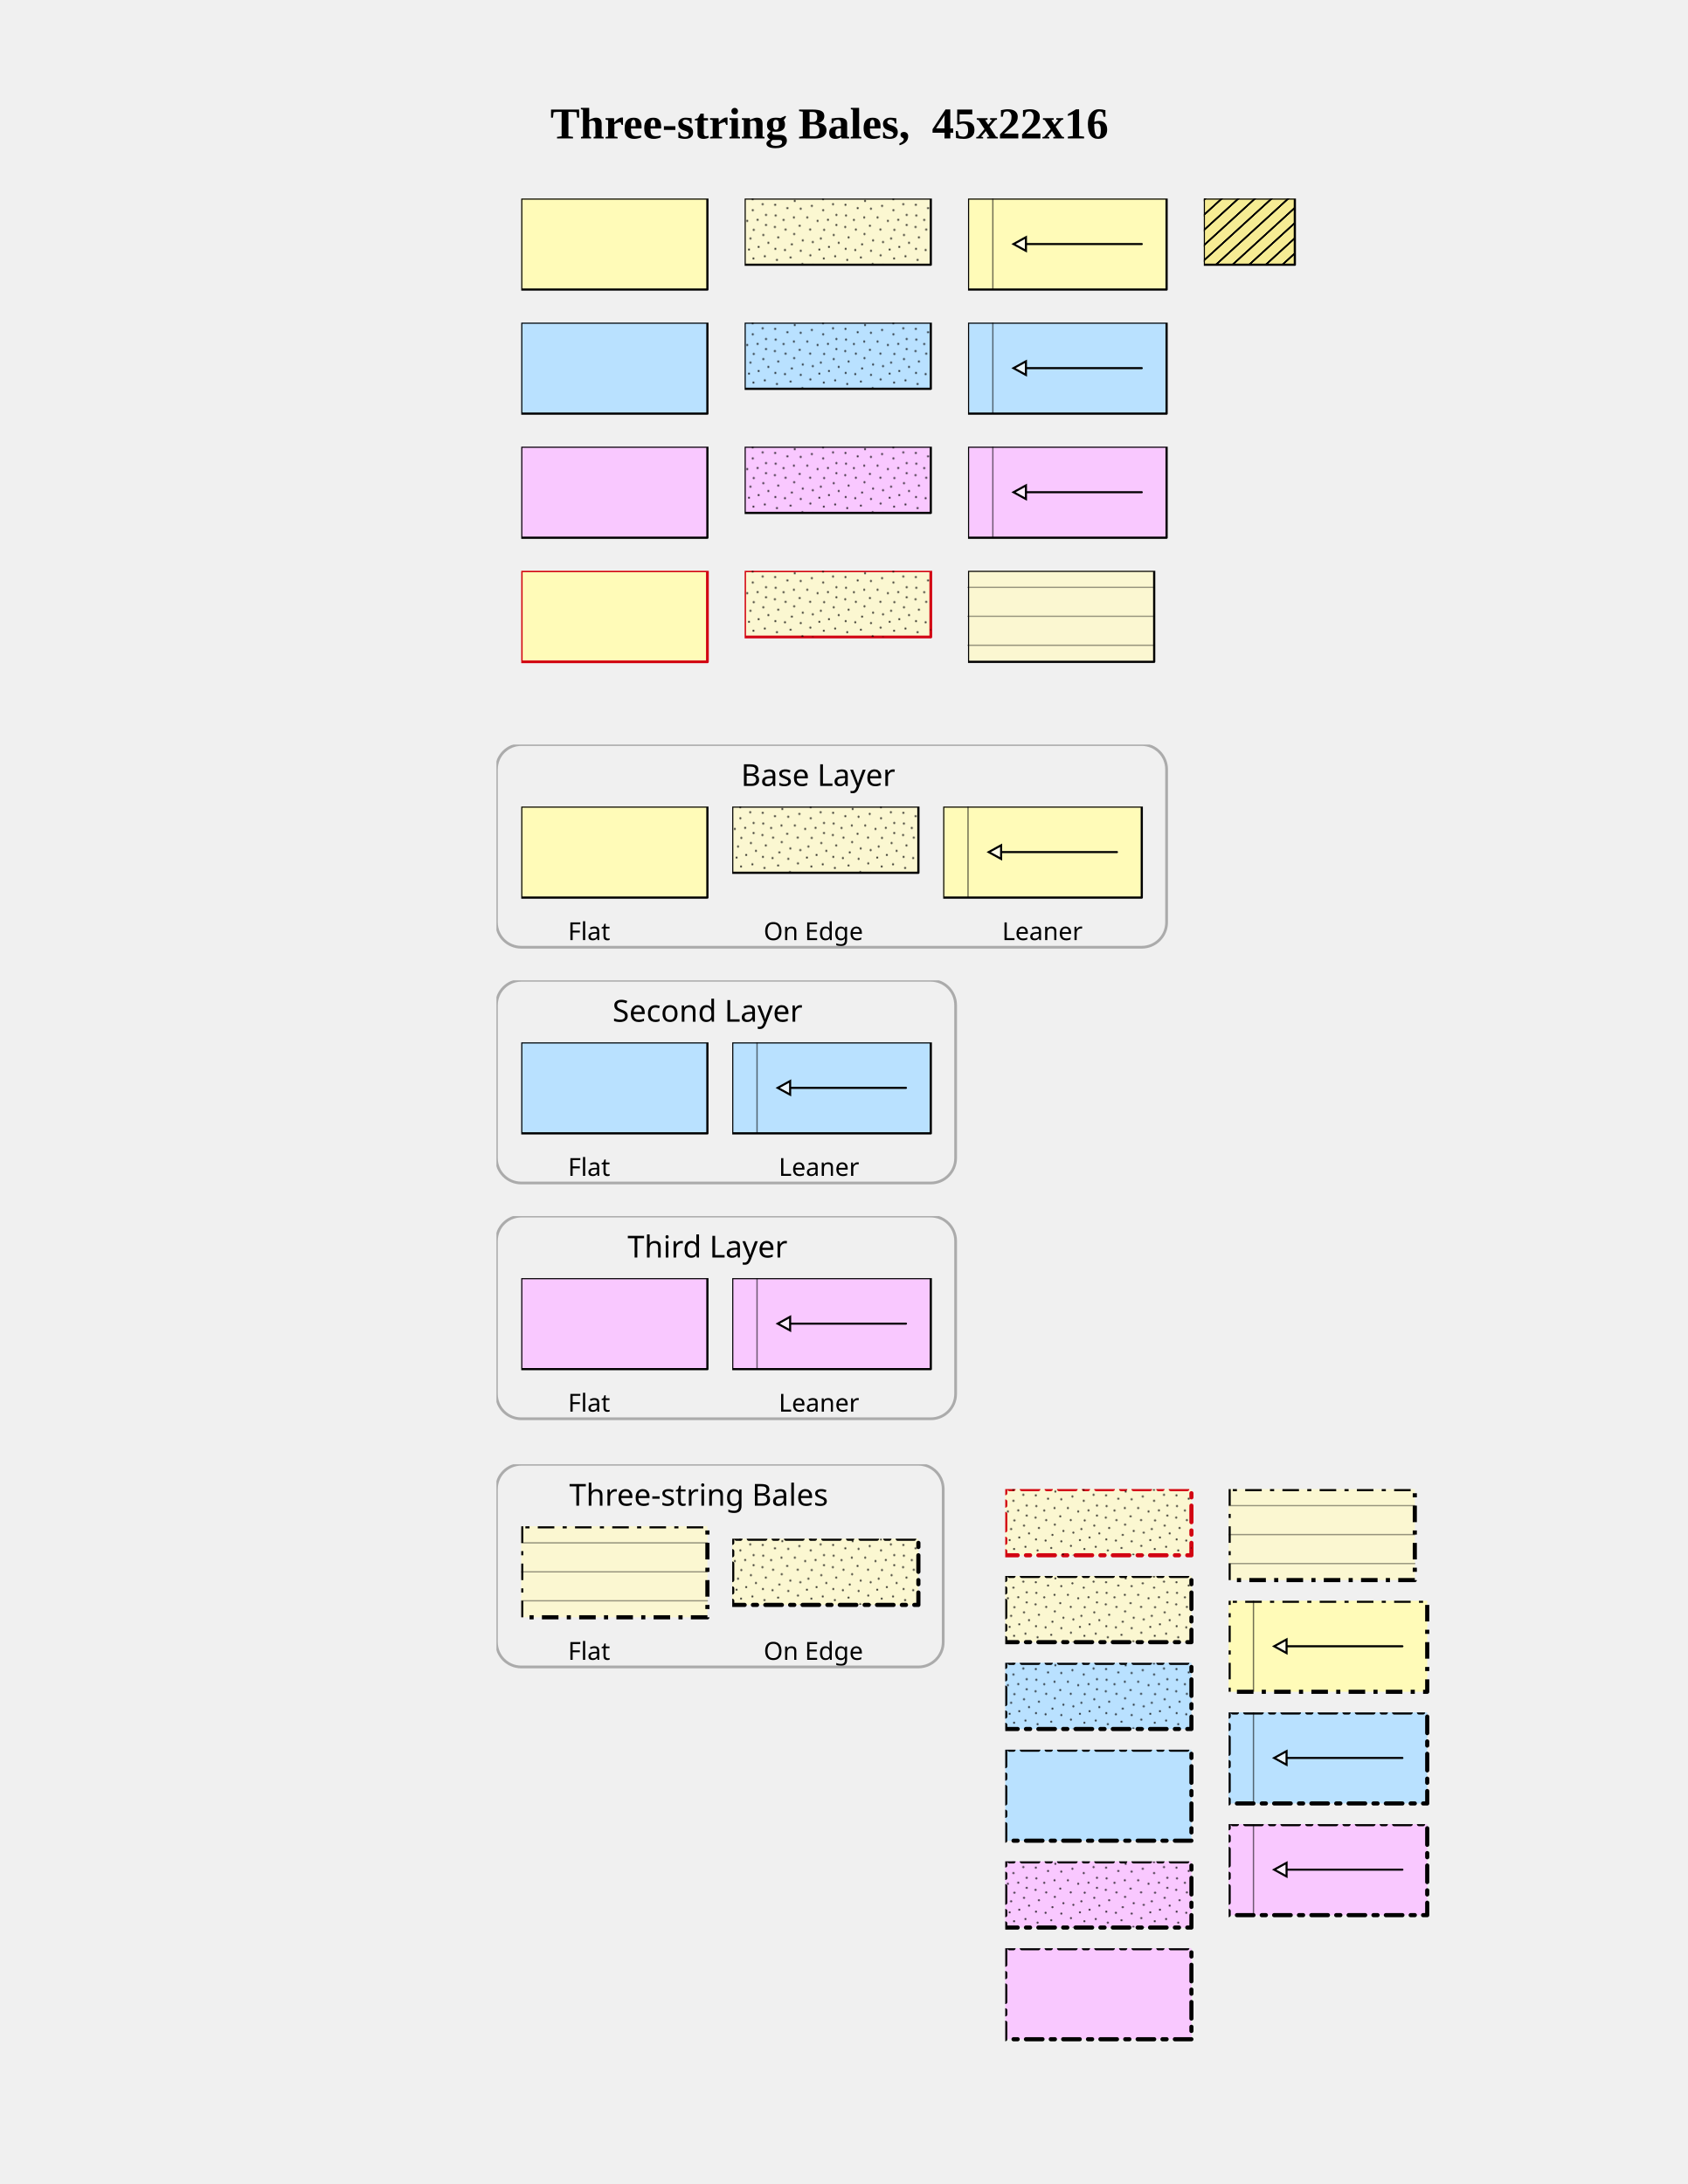
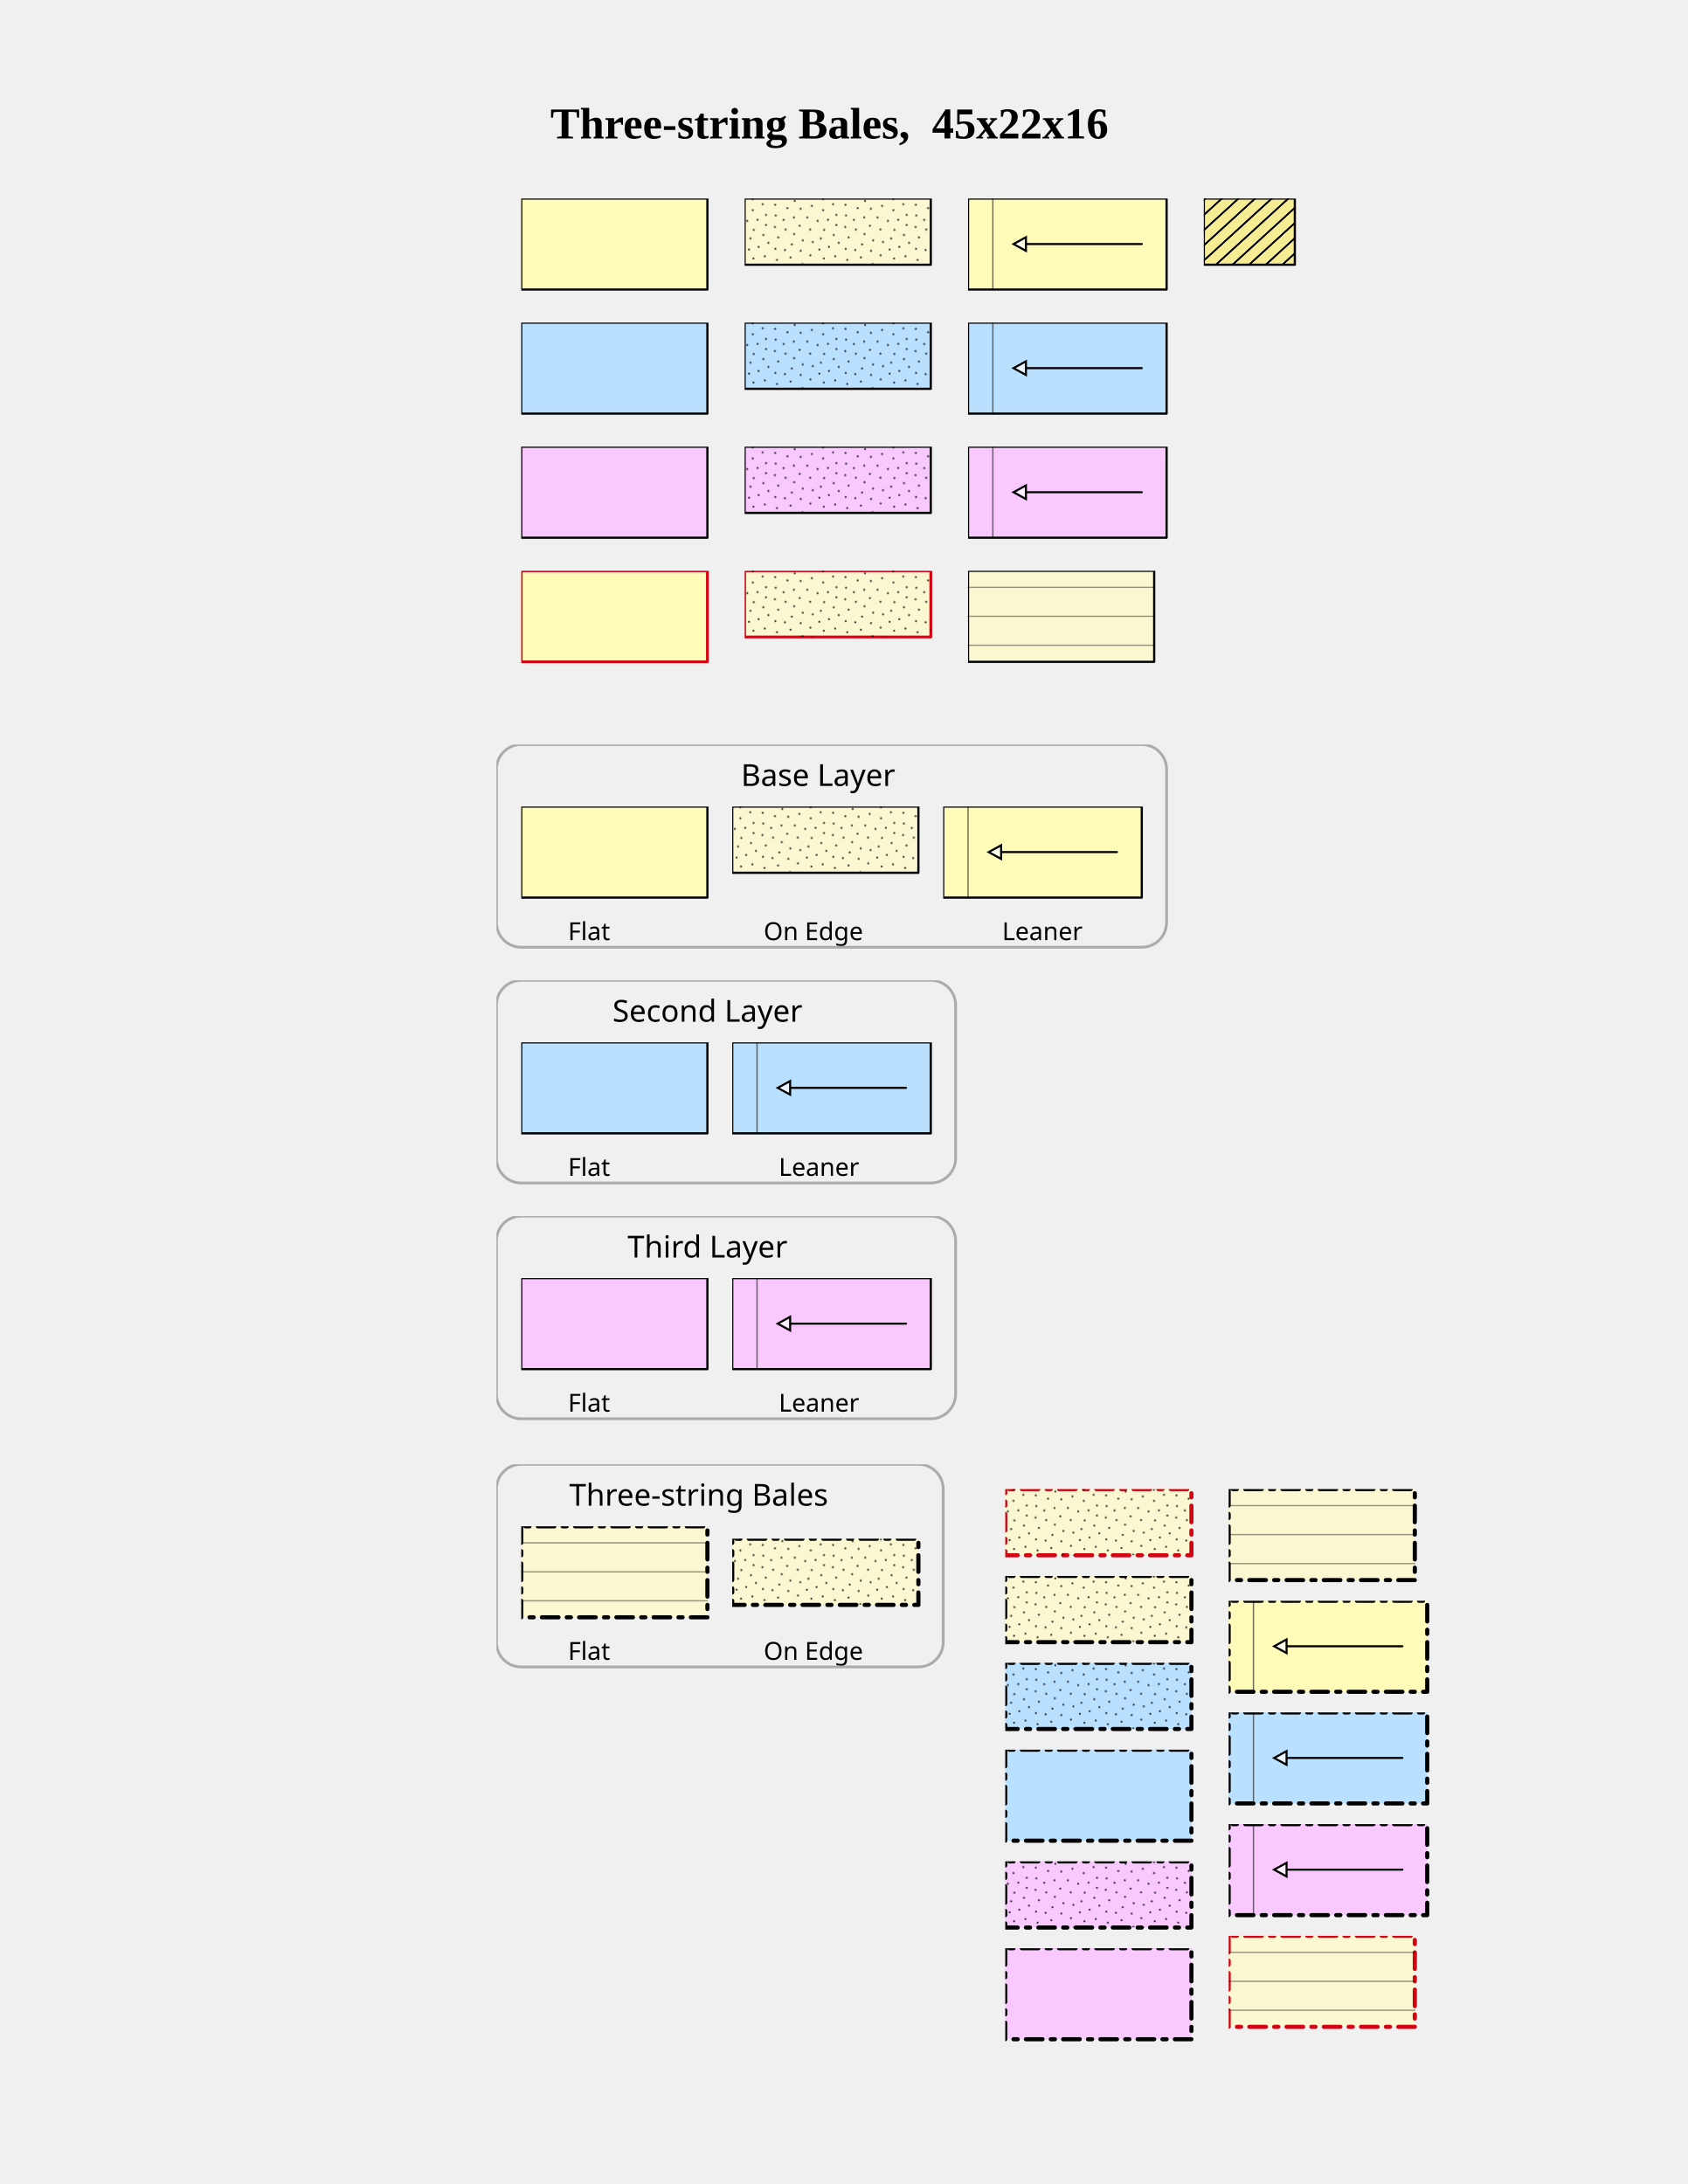
<svg xmlns="http://www.w3.org/2000/svg" xmlns:ns2="http://dairiki.org/barnhunt/inkscape-extensions" xmlns:xlink="http://www.w3.org/1999/xlink" width="8.5in" height="11in" viewBox="0 0 816 1056" version="1.1" id="svg219">
  <defs>
    <pattern xlink:href="#Strips1_5" id="bh-end-bale-stipple" patternTransform="matrix(0.6094059,0.6668921,-22.16151,20.25119,0,0)" />
    <pattern id="Strips1_5" patternTransform="translate(0,0) scale(10,10)" height="1" width="6" patternUnits="userSpaceOnUse">
      <rect height="2" width="1" y="-0.5" x="0" style="fill:black;stroke:none" />
    </pattern>
    <pattern xlink:href="#Polkadots-med" id="bh-edge-bale-stipple" patternTransform="scale(3.4)" />
    <pattern id="Polkadots-med" patternTransform="translate(0,0) scale(10,10)" height="10" width="10" patternUnits="userSpaceOnUse">
      <circle r="0.15" cy="0.810" cx="2.567" style="fill:black;stroke:none" />
      <circle r="0.15" cy="2.33" cx="3.048" style="fill:black;stroke:none" />
      <circle r="0.15" cy="2.415" cx="4.418" style="fill:black;stroke:none" />
      <circle r="0.15" cy="3.029" cx="1.844" style="fill:black;stroke:none" />
      <circle r="0.15" cy="1.363" cx="6.08" style="fill:black;stroke:none" />
      <circle r="0.15" cy="4.413" cx="5.819" style="fill:black;stroke:none" />
      <circle r="0.15" cy="4.048" cx="4.305" style="fill:black;stroke:none" />
      <circle r="0.15" cy="3.045" cx="5.541" style="fill:black;stroke:none" />
      <circle r="0.15" cy="5.527" cx="4.785" style="fill:black;stroke:none" />
      <circle r="0.15" cy="5.184" cx="2.667" style="fill:black;stroke:none" />
      <circle r="0.15" cy="1.448" cx="7.965" style="fill:black;stroke:none" />
      <circle r="0.15" cy="5.049" cx="7.047" style="fill:black;stroke:none" />
      <circle r="0.15" cy="0.895" cx="4.340" style="fill:black;stroke:none" />
      <circle r="0.15" cy="0.340" cx="7.125" style="fill:black;stroke:none" />
      <circle r="0.15" cy="1.049" cx="9.553" style="fill:black;stroke:none" />
      <circle r="0.15" cy="2.689" cx="7.006" style="fill:black;stroke:none" />
      <circle r="0.15" cy="2.689" cx="8.909" style="fill:black;stroke:none" />
      <circle r="0.15" cy="4.407" cx="9.315" style="fill:black;stroke:none" />
      <circle r="0.15" cy="3.870" cx="7.820" style="fill:black;stroke:none" />
      <circle r="0.15" cy="5.948" cx="8.270" style="fill:black;stroke:none" />
      <circle r="0.15" cy="7.428" cx="7.973" style="fill:black;stroke:none" />
      <circle r="0.15" cy="8.072" cx="9.342" style="fill:black;stroke:none" />
      <circle r="0.15" cy="9.315" cx="8.206" style="fill:black;stroke:none" />
      <circle r="0.15" cy="9.475" cx="9.682" style="fill:black;stroke:none" />
      <circle r="0.15" cy="6.186" cx="9.688" style="fill:black;stroke:none" />
      <circle r="0.15" cy="6.296" cx="3.379" style="fill:black;stroke:none" />
      <circle r="0.15" cy="8.204" cx="2.871" style="fill:black;stroke:none" />
      <circle r="0.15" cy="8.719" cx="4.59" style="fill:black;stroke:none" />
      <circle r="0.15" cy="9.671" cx="3.181" style="fill:black;stroke:none" />
      <circle r="0.15" cy="7.315" cx="5.734" style="fill:black;stroke:none" />
      <circle r="0.15" cy="6.513" cx="6.707" style="fill:black;stroke:none" />
      <circle r="0.15" cy="9.670" cx="5.730" style="fill:black;stroke:none" />
      <circle r="0.15" cy="8.373" cx="6.535" style="fill:black;stroke:none" />
      <circle r="0.15" cy="7.154" cx="4.37" style="fill:black;stroke:none" />
      <circle r="0.15" cy="7.25" cx="0.622" style="fill:black;stroke:none" />
      <circle r="0.15" cy="5.679" cx="0.831" style="fill:black;stroke:none" />
      <circle r="0.15" cy="8.519" cx="1.257" style="fill:black;stroke:none" />
      <circle r="0.15" cy="6.877" cx="1.989" style="fill:black;stroke:none" />
      <circle r="0.15" cy="3.181" cx="0.374" style="fill:black;stroke:none" />
      <circle r="0.15" cy="1.664" cx="1.166" style="fill:black;stroke:none" />
      <circle r="0.15" cy="0.093" cx="1.151" style="fill:black;stroke:none" />
      <circle r="0.15" cy="10.093" cx="1.151" style="fill:black;stroke:none" />
      <circle r="0.15" cy="4.451" cx="1.302" style="fill:black;stroke:none" />
      <circle r="0.15" cy="3.763" cx="3.047" style="fill:black;stroke:none" />
    </pattern>
    <symbol id="bale-1-45x22x16" ns2:count-as="bale-45x22x16">
      <rect height="44" width="90" style="opacity:1;fill:#fffbb8;fill-opacity:1;stroke:#000000;stroke-width:1.067;stroke-linecap:round;stroke-linejoin:round;stroke-miterlimit:4" x="0" y="0" />
    </symbol>
    <symbol id="bale-1-edge-45x22x16" ns2:count-as="bale-45x22x16">
      <rect height="32" width="90" style="opacity:1;fill:#fbf7d1;fill-opacity:1;stroke:#000000;stroke-width:1.067;stroke-linecap:round;stroke-linejoin:round;stroke-miterlimit:4;stroke-dasharray:none;stroke-dashoffset:0;stroke-opacity:1" x="0" y="0" />
      <rect style="fill:url(#bh-edge-bale-stipple);fill-opacity:0.7;stroke:none" width="90" height="32" x="0" y="0" />
    </symbol>
    <symbol id="bale-1-leaner-45x22x16" ns2:count-as="bale-45x22x16">
-       <rect style="fill:#fffbb8;fill-opacity:1;stroke:#000000;stroke-width:1.067;stroke-linecap:butt;stroke-linejoin:round;stroke-miterlimit:4;stroke-opacity:1" width="96" height="44" x="0" y="0" />
+       <rect style="fill:#fffbb8;fill-opacity:1;stroke:#000000;stroke-width:1.067;stroke-linecap:round;stroke-linejoin:round;stroke-miterlimit:4;stroke-opacity:1" width="96" height="44" x="0" y="0" />
      <path style="fill:none;stroke:#000000;stroke-width:0.64;stroke-linecap:butt;stroke-miterlimit:4;stroke-opacity:0.553" d="M 12,0 V 44" />
      <path d="M 84,22 H 28 v -3.3 l -6,3.3 6,3.3 V 22" style="fill:#ffffff;fill-opacity:0.698;fill-rule:evenodd;stroke:#000000;stroke-width:1px;stroke-linecap:round;stroke-linejoin:miter;stroke-opacity:1" />
    </symbol>
    <symbol id="bale-2-45x22x16" ns2:count-as="bale-45x22x16">
      <rect y="0" x="0" style="opacity:1;fill:#b9e1ff;fill-opacity:1;stroke:#000000;stroke-width:1.067;stroke-linecap:round;stroke-linejoin:round;stroke-miterlimit:4" width="90" height="44" />
    </symbol>
    <symbol id="bale-2-edge-45x22x16" ns2:count-as="bale-45x22x16">
      <rect y="0" x="0" style="opacity:1;fill:#b9e1ff;fill-opacity:1;stroke:#000000;stroke-width:1.067;stroke-linecap:round;stroke-linejoin:round;stroke-miterlimit:4;stroke-dasharray:none;stroke-dashoffset:0;stroke-opacity:1" width="90" height="32" />
      <rect width="90" height="32" x="0" y="0" style="fill:url(#bh-edge-bale-stipple);fill-opacity:0.7;stroke:none" />
    </symbol>
    <symbol id="bale-2-leaner-45x22x16" ns2:count-as="bale-45x22x16">
-       <rect y="0" x="0" height="44" width="96" style="fill:#b9e1ff;fill-opacity:1;stroke:#000000;stroke-width:1.067;stroke-linecap:butt;stroke-linejoin:round;stroke-miterlimit:4;stroke-dasharray:none;stroke-opacity:1" />
-       <path d="M 12,0 V 44" style="fill:none;fill-opacity:0.75;fill-rule:evenodd;stroke:#000000;stroke-width:0.64;stroke-linecap:butt;stroke-linejoin:miter;stroke-miterlimit:4;stroke-dasharray:none;stroke-opacity:0.553" />
+       <rect y="0" x="0" height="44" width="96" style="fill:#b9e1ff;fill-opacity:1;stroke:#000000;stroke-width:1.067;stroke-linecap:round;stroke-linejoin:round;stroke-miterlimit:4;stroke-dasharray:none;stroke-opacity:1" />
+       <path d="M 12,0 V 44" style="fill:none;fill-opacity:0.75;fill-rule:evenodd;stroke:#000000;stroke-width:0.64;stroke-linecap:round;stroke-linejoin:miter;stroke-miterlimit:4;stroke-dasharray:none;stroke-opacity:0.553" />
      <path style="fill:#ffffff;fill-opacity:0.698;fill-rule:evenodd;stroke:#000000;stroke-width:1px;stroke-linecap:round;stroke-linejoin:miter;stroke-opacity:1" d="M 84,22 H 28 v -3.3 l -6,3.3 6,3.3 V 22" />
    </symbol>
    <symbol id="bale-3-45x22x16" ns2:count-as="bale-45x22x16">
      <rect height="44" width="90" style="opacity:1;fill:#f9c8ff;fill-opacity:1;stroke:#000000;stroke-width:1.067;stroke-linecap:round;stroke-linejoin:round;stroke-miterlimit:4" x="0" y="0" />
    </symbol>
    <symbol id="bale-3-edge-45x22x16" ns2:count-as="bale-45x22x16">
      <rect height="32" width="90" style="opacity:1;fill:#f9c8ff;fill-opacity:1;stroke:#000000;stroke-width:1.067;stroke-linecap:round;stroke-linejoin:round;stroke-miterlimit:4;stroke-dasharray:none;stroke-dashoffset:0;stroke-opacity:1" x="0" y="0" />
      <rect width="90" height="32" x="0" y="0" style="fill:url(#bh-edge-bale-stipple);fill-opacity:0.7;stroke:none" />
    </symbol>
    <symbol id="bale-3-leaner-45x22x16" ns2:count-as="bale-45x22x16">
-       <rect style="fill:#f9c8ff;fill-opacity:1;stroke:#000000;stroke-width:1.067;stroke-linecap:butt;stroke-linejoin:round;stroke-miterlimit:4;stroke-dasharray:none;stroke-opacity:1" width="96" height="44" x="0" y="0" />
+       <rect style="fill:#f9c8ff;fill-opacity:1;stroke:#000000;stroke-width:1.067;stroke-linecap:round;stroke-linejoin:round;stroke-miterlimit:4;stroke-dasharray:none;stroke-opacity:1" width="96" height="44" x="0" y="0" />
      <path style="fill:none;fill-opacity:0.75;fill-rule:evenodd;stroke:#000000;stroke-width:0.64;stroke-linecap:butt;stroke-linejoin:miter;stroke-miterlimit:4;stroke-dasharray:none;stroke-opacity:0.553" d="M 12,0 V 44" />
      <path style="fill:#ffffff;fill-opacity:0.698;fill-rule:evenodd;stroke:#000000;stroke-width:1px;stroke-linecap:round;stroke-linejoin:miter;stroke-opacity:1" d="M 84,22 H 28 v -3.3 l -6,3.3 6,3.3 V 22" />
    </symbol>
    <symbol id="bale-1-anchor-45x22x16" ns2:count-as="bale-45x22x16">
      <rect y="0" x="0" style="opacity:1;fill:#fffbb8;fill-opacity:1;stroke:#d20312;stroke-width:1.333;stroke-linecap:round;stroke-linejoin:round;stroke-miterlimit:4;stroke-dasharray:none;stroke-dashoffset:0;stroke-opacity:1" width="90" height="44" />
    </symbol>
    <symbol id="bale-1-anchor-edge-45x22x16" ns2:count-as="bale-45x22x16">
      <rect y="0" x="0" style="opacity:1;fill:#fbf7d1;fill-opacity:1;stroke:#d20312;stroke-width:1.333;stroke-linecap:round;stroke-linejoin:round;stroke-miterlimit:4;stroke-dasharray:none;stroke-dashoffset:0;stroke-opacity:1" width="90" height="32" />
      <rect width="90" height="32" x="0" y="0" style="fill:url(#bh-edge-bale-stipple);fill-opacity:0.7;stroke:none" />
    </symbol>
    <symbol id="bale-1-with-strings-45x22x16" ns2:count-as="bale-45x22x16">
-       <rect style="display:inline;fill:#fbf7d1;fill-opacity:1;stroke:#000000;stroke-width:1.067;stroke-linecap:butt;stroke-linejoin:round;stroke-miterlimit:4;stroke-opacity:1" width="90" height="44" x="0" y="0" />
+       <rect style="display:inline;fill:#fbf7d1;fill-opacity:1;stroke:#000000;stroke-width:1.067;stroke-linecap:round;stroke-linejoin:round;stroke-miterlimit:4;stroke-opacity:1" width="90" height="44" x="0" y="0" />
      <path style="display:inline;fill:none;stroke:#000000;stroke-width:0.625;stroke-linecap:round;stroke-opacity:0.4" d="M 0,8 H 90" id="string-45x22x16" />
      <use x="0" y="0" xlink:href="#string-45x22x16" transform="translate(0,14)" width="100%" height="100%" />
      <use x="0" y="0" xlink:href="#string-45x22x16" transform="translate(0,28)" width="100%" height="100%" />
    </symbol>
    <symbol id="legend-1-45x22x16">
      <g>
        <use xlink:href="#bale-1-45x22x16" x="12" y="30" width="100%" height="100%" />
        <use xlink:href="#bale-1-edge-45x22x16" x="114" y="30" width="100%" height="100%" />
        <use xlink:href="#bale-1-leaner-45x22x16" x="216" y="30" width="100%" height="100%" />
        <text xml:space="preserve" style="font-style:normal;font-variant:normal;font-weight:normal;font-stretch:normal;font-size:12px;line-height:125%;font-family:'Rock Salt';-inkscape-font-specification:'Rock Salt, Normal';font-variant-ligatures:normal;font-variant-caps:normal;font-variant-numeric:normal;font-feature-settings:normal;text-align:center;letter-spacing:0px;word-spacing:0px;writing-mode:lr-tb;text-anchor:middle;fill:#000000;fill-opacity:1;stroke:none;stroke-width:1px;stroke-linecap:butt;stroke-linejoin:miter;stroke-opacity:1" x="57" y="90.546">
          <tspan x="58.84" y="94.546">Flat</tspan>
        </text>
        <text y="90.546" x="159" style="font-style:normal;font-variant:normal;font-weight:normal;font-stretch:normal;font-size:12px;line-height:125%;font-family:'Rock Salt';-inkscape-font-specification:'Rock Salt, Normal';font-variant-ligatures:normal;font-variant-caps:normal;font-variant-numeric:normal;font-feature-settings:normal;text-align:center;letter-spacing:0px;word-spacing:0px;writing-mode:lr-tb;text-anchor:middle;fill:#000000;fill-opacity:1;stroke:none;stroke-width:1px;stroke-linecap:butt;stroke-linejoin:miter;stroke-opacity:1" xml:space="preserve">
          <tspan y="94.546" x="167.277">On Edge</tspan>
        </text>
        <text xml:space="preserve" style="font-style:normal;font-variant:normal;font-weight:normal;font-stretch:normal;font-size:12px;line-height:125%;font-family:'Rock Salt';-inkscape-font-specification:'Rock Salt, Normal';font-variant-ligatures:normal;font-variant-caps:normal;font-variant-numeric:normal;font-feature-settings:normal;text-align:center;letter-spacing:0px;word-spacing:0px;writing-mode:lr-tb;text-anchor:middle;fill:#000000;fill-opacity:1;stroke:none;stroke-width:1px;stroke-linecap:butt;stroke-linejoin:miter;stroke-opacity:1" x="264" y="90.546">
          <tspan x="277.982" y="94.546">Leaner</tspan>
        </text>
      </g>
      <text y="20.02" x="162" style="font-style:normal;font-variant:normal;font-weight:normal;font-stretch:normal;font-size:14.667px;line-height:125%;font-family:'Rock Salt';-inkscape-font-specification:'Rock Salt, Normal';font-variant-ligatures:normal;font-variant-caps:normal;font-variant-numeric:normal;font-feature-settings:normal;text-align:center;letter-spacing:0px;word-spacing:0px;writing-mode:lr-tb;text-anchor:middle;fill:#000000;fill-opacity:1;stroke:none;stroke-width:1px;stroke-linecap:butt;stroke-linejoin:miter;stroke-opacity:1" xml:space="preserve">
        <tspan y="20.02" x="168.883">Base Layer</tspan>
      </text>
      <rect ry="12" rx="12" y="0" x="0" height="98" width="324" style="opacity:0.687;fill:none;fill-opacity:1;fill-rule:evenodd;stroke:#8c8c8c;stroke-width:1.333;stroke-linecap:round;stroke-linejoin:round;stroke-miterlimit:4;stroke-dasharray:none;stroke-dashoffset:0;stroke-opacity:1" />
    </symbol>
    <symbol id="legend-2-45x22x16">
      <g>
        <text y="90.546" x="57" style="font-style:normal;font-variant:normal;font-weight:normal;font-stretch:normal;font-size:12px;line-height:125%;font-family:'Rock Salt';-inkscape-font-specification:'Rock Salt, Normal';font-variant-ligatures:normal;font-variant-caps:normal;font-variant-numeric:normal;font-feature-settings:normal;text-align:center;letter-spacing:0px;word-spacing:0px;writing-mode:lr-tb;text-anchor:middle;fill:#000000;fill-opacity:1;stroke:none;stroke-width:1px;stroke-linecap:butt;stroke-linejoin:miter;stroke-opacity:1" xml:space="preserve">
          <tspan y="94.546" x="58.84">Flat</tspan>
        </text>
        <text y="90.546" x="162" style="font-style:normal;font-variant:normal;font-weight:normal;font-stretch:normal;font-size:12px;line-height:125%;font-family:'Rock Salt';-inkscape-font-specification:'Rock Salt, Normal';font-variant-ligatures:normal;font-variant-caps:normal;font-variant-numeric:normal;font-feature-settings:normal;text-align:center;letter-spacing:0px;word-spacing:0px;writing-mode:lr-tb;text-anchor:middle;fill:#000000;fill-opacity:1;stroke:none;stroke-width:1px;stroke-linecap:butt;stroke-linejoin:miter;stroke-opacity:1" xml:space="preserve">
          <tspan y="94.546" x="169.982">Leaner</tspan>
        </text>
        <use xlink:href="#bale-2-45x22x16" x="12" y="30" width="100%" height="100%" />
        <use xlink:href="#bale-2-leaner-45x22x16" x="114" y="30" width="100%" height="100%" />
      </g>
      <text xml:space="preserve" style="font-style:normal;font-variant:normal;font-weight:normal;font-stretch:normal;font-size:14.667px;line-height:125%;font-family:'Rock Salt';-inkscape-font-specification:'Rock Salt, Normal';font-variant-ligatures:normal;font-variant-caps:normal;font-variant-numeric:normal;font-feature-settings:normal;text-align:center;letter-spacing:0px;word-spacing:0px;writing-mode:lr-tb;text-anchor:middle;fill:#000000;fill-opacity:1;stroke:none;stroke-width:1px;stroke-linecap:butt;stroke-linejoin:miter;stroke-opacity:1" x="111" y="20.02">
        <tspan x="115.396" y="20.02">Second Layer</tspan>
      </text>
      <rect style="opacity:0.687;fill:none;fill-opacity:1;fill-rule:evenodd;stroke:#8c8c8c;stroke-width:1.333;stroke-linecap:round;stroke-linejoin:round;stroke-miterlimit:4;stroke-dasharray:none;stroke-dashoffset:0;stroke-opacity:1" width="222" height="98" x="0" y="0" rx="12" ry="12" />
    </symbol>
    <symbol id="legend-3-45x22x16">
      <g>
        <text xml:space="preserve" style="font-style:normal;font-variant:normal;font-weight:normal;font-stretch:normal;font-size:12px;line-height:125%;font-family:'Rock Salt';-inkscape-font-specification:'Rock Salt, Normal';font-variant-ligatures:normal;font-variant-caps:normal;font-variant-numeric:normal;font-feature-settings:normal;text-align:center;letter-spacing:0px;word-spacing:0px;writing-mode:lr-tb;text-anchor:middle;fill:#000000;fill-opacity:1;stroke:none;stroke-width:1px;stroke-linecap:butt;stroke-linejoin:miter;stroke-opacity:1" x="57" y="90.546">
          <tspan x="58.84" y="94.546">Flat</tspan>
        </text>
        <text xml:space="preserve" style="font-style:normal;font-variant:normal;font-weight:normal;font-stretch:normal;font-size:12px;line-height:125%;font-family:'Rock Salt';-inkscape-font-specification:'Rock Salt, Normal';font-variant-ligatures:normal;font-variant-caps:normal;font-variant-numeric:normal;font-feature-settings:normal;text-align:center;letter-spacing:0px;word-spacing:0px;writing-mode:lr-tb;text-anchor:middle;fill:#000000;fill-opacity:1;stroke:none;stroke-width:1px;stroke-linecap:butt;stroke-linejoin:miter;stroke-opacity:1" x="162" y="90.546">
          <tspan x="169.982" y="94.546">Leaner</tspan>
        </text>
        <use xlink:href="#bale-3-45x22x16" x="12" y="30" width="100%" height="100%" />
        <use xlink:href="#bale-3-leaner-45x22x16" x="114" y="30" width="100%" height="100%" />
      </g>
      <text x="111" y="20.02" style="font-style:normal;font-variant:normal;font-weight:normal;font-stretch:normal;font-size:14.667px;line-height:125%;font-family:'Rock Salt';-inkscape-font-specification:'Rock Salt, Normal';font-variant-ligatures:normal;font-variant-caps:normal;font-variant-numeric:normal;font-feature-settings:normal;text-align:center;letter-spacing:0px;word-spacing:0px;writing-mode:lr-tb;text-anchor:middle;fill:#000000;fill-opacity:1;stroke:none;stroke-width:1px;stroke-linecap:butt;stroke-linejoin:miter;stroke-opacity:1" xml:space="preserve">
        <tspan y="20.02" x="115.396">Third Layer</tspan>
      </text>
      <rect ry="12" rx="12" y="0" x="0" height="98" width="222" style="opacity:0.687;fill:none;fill-opacity:1;fill-rule:evenodd;stroke:#8c8c8c;stroke-width:1.333;stroke-linecap:round;stroke-linejoin:round;stroke-miterlimit:4;stroke-dasharray:none;stroke-dashoffset:0;stroke-opacity:1" />
    </symbol>
    <symbol id="bale-1-edge-alt-45x22x16" ns2:count-as="bale-45x22x16">
      <rect y="0" x="0" style="opacity:1;fill:#fbf7d1;fill-opacity:1;stroke:#000000;stroke-width:2;stroke-linecap:round;stroke-linejoin:round;stroke-miterlimit:4;stroke-dasharray:8, 4, 2, 4;stroke-dashoffset:10;stroke-opacity:1" width="90" height="32" />
      <rect y="0" x="0" height="32" width="90" style="fill:url(#bh-edge-bale-stipple);fill-opacity:0.7;stroke:none" />
    </symbol>
    <symbol id="legend-1-alt-45x22x16">
      <g>
        <use height="100%" width="100%" x="12" y="30" xlink:href="#bale-1-with-strings-alt-45x22x16" />
        <use height="100%" width="100%" x="114" y="36" xlink:href="#bale-1-edge-alt-45x22x16" />
        <text y="90.546" x="57" style="font-style:normal;font-variant:normal;font-weight:normal;font-stretch:normal;font-size:12px;line-height:125%;font-family:'Rock Salt';-inkscape-font-specification:'Rock Salt, Normal';font-variant-ligatures:normal;font-variant-caps:normal;font-variant-numeric:normal;font-feature-settings:normal;text-align:center;letter-spacing:0px;word-spacing:0px;writing-mode:lr-tb;text-anchor:middle;fill:#000000;fill-opacity:1;stroke:none;stroke-width:1px;stroke-linecap:butt;stroke-linejoin:miter;stroke-opacity:1" xml:space="preserve">
          <tspan y="94.546" x="58.84">Flat</tspan>
        </text>
        <text xml:space="preserve" style="font-style:normal;font-variant:normal;font-weight:normal;font-stretch:normal;font-size:12px;line-height:125%;font-family:'Rock Salt';-inkscape-font-specification:'Rock Salt, Normal';font-variant-ligatures:normal;font-variant-caps:normal;font-variant-numeric:normal;font-feature-settings:normal;text-align:center;letter-spacing:0px;word-spacing:0px;writing-mode:lr-tb;text-anchor:middle;fill:#000000;fill-opacity:1;stroke:none;stroke-width:1px;stroke-linecap:butt;stroke-linejoin:miter;stroke-opacity:1" x="159" y="90.546">
          <tspan x="167.277" y="94.546">On Edge</tspan>
        </text>
      </g>
      <text xml:space="preserve" style="font-style:normal;font-variant:normal;font-weight:normal;font-stretch:normal;font-size:14.667px;line-height:125%;font-family:'Rock Salt';-inkscape-font-specification:'Rock Salt, Normal';font-variant-ligatures:normal;font-variant-caps:normal;font-variant-numeric:normal;font-feature-settings:normal;text-align:center;letter-spacing:0px;word-spacing:0px;writing-mode:lr-tb;text-anchor:middle;fill:#000000;fill-opacity:1;stroke:none;stroke-width:1px;stroke-linecap:butt;stroke-linejoin:miter;stroke-opacity:1" x="108" y="20.02">
        <tspan x="111.15" y="20.02">Three-string Bales</tspan>
      </text>
      <rect style="opacity:0.687;fill:none;fill-opacity:1;fill-rule:evenodd;stroke:#8c8c8c;stroke-width:1.333;stroke-linecap:round;stroke-linejoin:round;stroke-miterlimit:4;stroke-dasharray:none;stroke-dashoffset:0;stroke-opacity:1" width="216" height="98" x="0" y="0" rx="12" ry="12" />
    </symbol>
    <symbol id="bale-1-anchor-edge-alt-45x22x16" ns2:count-as="bale-45x22x16">
      <rect height="32" width="90" style="opacity:1;fill:#fbf7d1;fill-opacity:1;stroke:#d20312;stroke-width:2;stroke-linecap:round;stroke-linejoin:round;stroke-miterlimit:4;stroke-dasharray:8, 4, 2, 4;stroke-dashoffset:10;stroke-opacity:1" x="0" y="0" />
      <rect style="fill:url(#bh-edge-bale-stipple);fill-opacity:0.7;stroke:none" y="0" x="0" height="32" width="90" />
    </symbol>
    <symbol id="bale-1-with-strings-alt-45x22x16" ns2:count-as="bale-45x22x16">
-       <rect y="0" x="0" height="44" width="90" style="display:inline;fill:#fbf7d1;fill-opacity:1;stroke:#000000;stroke-width:2;stroke-linecap:butt;stroke-linejoin:round;stroke-miterlimit:4;stroke-dasharray:8, 4, 2, 4;stroke-dashoffset:10;stroke-opacity:1" />
+       <rect y="0" x="0" height="44" width="90" style="display:inline;fill:#fbf7d1;fill-opacity:1;stroke:#000000;stroke-width:2;stroke-linecap:round;stroke-linejoin:round;stroke-miterlimit:4;stroke-dasharray:8, 4, 2, 4;stroke-dashoffset:10;stroke-opacity:1" />
      <path id="string-alt-45x22x16" d="M 0,8 H 90" style="display:inline;fill:none;stroke:#000000;stroke-width:0.625;stroke-linecap:round;stroke-opacity:0.4" />
      <use height="100%" width="100%" transform="translate(0,14)" xlink:href="#string-alt-45x22x16" y="0" x="0" />
      <use height="100%" width="100%" transform="translate(0,28)" xlink:href="#string-alt-45x22x16" y="0" x="0" />
    </symbol>
    <symbol id="bale-1-leaner-alt-45x22x16" ns2:count-as="bale-45x22x16">
-       <rect style="fill:#fffbb8;fill-opacity:1;stroke:#000000;stroke-width:2;stroke-linecap:butt;stroke-linejoin:round;stroke-miterlimit:4;stroke-dasharray:8, 4, 2, 4;stroke-dashoffset:10;stroke-opacity:1" width="96" height="44" x="0" y="0" />
+       <rect style="fill:#fffbb8;fill-opacity:1;stroke:#000000;stroke-width:2;stroke-linecap:round;stroke-linejoin:round;stroke-miterlimit:4;stroke-dasharray:8, 4, 2, 4;stroke-dashoffset:10;stroke-opacity:1" width="96" height="44" x="0" y="0" />
      <path style="fill:none;stroke:#000000;stroke-width:0.64;stroke-linecap:butt;stroke-miterlimit:4;stroke-opacity:0.553" d="M 12,0 V 44" />
      <path d="M 84,22 H 28 v -3.3 l -6,3.3 6,3.3 V 22" style="fill:#ffffff;fill-opacity:0.698;fill-rule:evenodd;stroke:#000000;stroke-width:1px;stroke-linecap:round;stroke-linejoin:miter;stroke-opacity:1" />
    </symbol>
    <symbol id="bale-2-alt-45x22x16" ns2:count-as="bale-45x22x16">
      <rect y="0" x="0" style="opacity:1;fill:#b9e1ff;fill-opacity:1;stroke:#000000;stroke-width:2;stroke-linecap:round;stroke-linejoin:round;stroke-miterlimit:4;stroke-dasharray:8, 4, 2, 4;stroke-dashoffset:10;stroke-opacity:1" width="90" height="44" />
    </symbol>
    <symbol id="bale-2-edge-alt-45x22x16" ns2:count-as="bale-45x22x16">
      <rect y="0" x="0" style="opacity:1;fill:#b9e1ff;fill-opacity:1;stroke:#000000;stroke-width:2;stroke-linecap:round;stroke-linejoin:round;stroke-miterlimit:4;stroke-dasharray:8, 4, 2, 4;stroke-dashoffset:10;stroke-opacity:1" width="90" height="32" />
      <rect width="90" height="32" x="0" y="0" style="fill:url(#bh-edge-bale-stipple);fill-opacity:0.7;stroke:none" />
    </symbol>
    <symbol id="bale-2-leaner-alt-45x22x16" ns2:count-as="bale-45x22x16">
      <rect y="0" x="0" height="44" width="96" style="fill:#b9e1ff;fill-opacity:1;stroke:#000000;stroke:#000000;stroke-width:2;stroke-linecap:round;stroke-linejoin:round;stroke-miterlimit:4;stroke-dasharray:8, 4, 2, 4;stroke-dashoffset:10;stroke-opacity:1" />
      <path d="M 12,0 V 44" style="fill:none;fill-opacity:0.75;fill-rule:evenodd;stroke:#000000;stroke-width:0.64;stroke-linecap:butt;stroke-linejoin:miter;stroke-miterlimit:4;stroke-dasharray:none;stroke-opacity:0.553" />
      <path style="fill:#ffffff;fill-opacity:0.698;fill-rule:evenodd;stroke:#000000;stroke-width:1px;stroke-linecap:round;stroke-linejoin:miter;stroke-opacity:1" d="M 84,22 H 28 v -3.3 l -6,3.3 6,3.3 V 22" />
    </symbol>
    <symbol id="bale-3-alt-45x22x16" ns2:count-as="bale-45x22x16">
      <rect height="44" width="90" style="opacity:1;fill:#f9c8ff;fill-opacity:1;stroke:#000000;stroke-width:2;stroke-linecap:round;stroke-linejoin:round;stroke-miterlimit:4;stroke-dasharray:8, 4, 2, 4;stroke-dashoffset:10;stroke-opacity:1" x="0" y="0" />
    </symbol>
    <symbol id="bale-3-edge-alt-45x22x16" ns2:count-as="bale-45x22x16">
      <rect height="32" width="90" style="opacity:1;fill:#f9c8ff;fill-opacity:1;stroke:#000000;stroke:#000000;stroke-width:2;stroke-linecap:round;stroke-linejoin:round;stroke-miterlimit:4;stroke-dasharray:8, 4, 2, 4;stroke-dashoffset:10;stroke-opacity:1" x="0" y="0" />
      <rect width="90" height="32" x="0" y="0" style="fill:url(#bh-edge-bale-stipple);fill-opacity:0.7;stroke:none" />
    </symbol>
    <symbol id="bale-3-leaner-alt-45x22x16" ns2:count-as="bale-45x22x16">
      <rect style="fill:#f9c8ff;fill-opacity:1;stroke:#000000;stroke:#000000;stroke-width:2;stroke-linecap:round;stroke-linejoin:round;stroke-miterlimit:4;stroke-dasharray:8, 4, 2, 4;stroke-dashoffset:10;stroke-opacity:1" width="96" height="44" x="0" y="0" />
      <path style="fill:none;fill-opacity:0.75;fill-rule:evenodd;stroke:#000000;stroke-width:0.64;stroke-linecap:butt;stroke-linejoin:miter;stroke-miterlimit:4;stroke-dasharray:none;stroke-opacity:0.553" d="M 12,0 V 44" />
      <path style="fill:#ffffff;fill-opacity:0.698;fill-rule:evenodd;stroke:#000000;stroke-width:1px;stroke-linecap:round;stroke-linejoin:miter;stroke-opacity:1" d="M 84,22 H 28 v -3.3 l -6,3.3 6,3.3 V 22" />
    </symbol>
-     <symbol id="bale-1-end-45x22x16">
+     <symbol id="bale-1-end-45x22x16" ns2:count-as="bale-45x22x16">
      <rect y="0" x="0" style="opacity:1;fill:#f6ec94;fill-opacity:1;stroke:#000000;stroke-width:1.067;stroke-linecap:round;stroke-linejoin:round;stroke-miterlimit:4;stroke-dasharray:none;stroke-dashoffset:0;stroke-opacity:1" width="44" height="32" />
      <rect y="0" x="0" height="32" width="44" style="fill:url(#bh-end-bale-stipple);fill-opacity:1;stroke:none" />
+     </symbol>
+     <symbol id="bale-1-anchor-with-strings-alt-45x22x16" ns2:count-as="bale-45x22x16">
+       <rect style="display:inline;fill:#fbf7d1;fill-opacity:1;stroke:#d20312;stroke-width:2;stroke-linecap:round;stroke-linejoin:round;stroke-miterlimit:4;stroke-dasharray:8, 4, 2, 4;stroke-dashoffset:10;stroke-opacity:1" width="90" height="44" x="0" y="0" />
+       <path style="display:inline;fill:none;stroke:#000000;stroke-width:0.625;stroke-linecap:round;stroke-opacity:0.4" d="M 0,8 H 90" />
+       <use x="0" y="0" xlink:href="#string-alt-45x22x16" transform="translate(0,14)" width="100%" height="100%" />
+       <use x="0" y="0" xlink:href="#string-alt-45x22x16" transform="translate(0,28)" width="100%" height="100%" />
    </symbol>
  </defs>
  <text xml:space="preserve" style="font-style:normal;font-variant:normal;font-weight:bold;font-stretch:normal;font-size:21.333px;line-height:125%;text-align:center;text-anchor:middle;fill:#000000;fill-opacity:1;stroke:none;stroke-width:1px;stroke-linecap:butt;stroke-linejoin:miter;stroke-opacity:1" x="408.979" y="66.949">
    <tspan x="408.979" y="66.949">Three-string Bales,  45x22x16</tspan>
  </text>
  <use xlink:href="#bale-1-45x22x16" x="0" y="0" width="100%" height="100%" transform="translate(252,96)" />
  <use xlink:href="#bale-1-edge-45x22x16" transform="translate(360,96)" x="0" y="0" width="100%" height="100%" style="stroke-width:1;stroke-miterlimit:4;stroke-dasharray:none" />
  <use xlink:href="#bale-1-leaner-45x22x16" x="0" y="0" width="100%" height="100%" transform="translate(468,96)" />
  <use xlink:href="#bale-2-45x22x16" transform="translate(252,156)" x="0" y="0" width="100%" height="100%" />
  <use xlink:href="#bale-2-edge-45x22x16" transform="translate(360,156)" x="0" y="0" width="100%" height="100%" />
  <use xlink:href="#bale-2-leaner-45x22x16" transform="translate(468,156)" x="0" y="0" width="100%" height="100%" />
  <use xlink:href="#bale-3-45x22x16" transform="translate(252,216)" x="0" y="0" width="100%" height="100%" />
  <use xlink:href="#bale-3-edge-45x22x16" transform="translate(360,216)" x="0" y="0" width="100%" height="100%" />
  <use xlink:href="#bale-3-leaner-45x22x16" transform="translate(468,216)" x="0" y="0" width="100%" height="100%" />
  <use xlink:href="#bale-1-anchor-45x22x16" transform="translate(252,276)" x="0" y="0" width="100%" height="100%" />
  <use xlink:href="#bale-1-anchor-edge-45x22x16" transform="translate(360,276)" x="0" y="0" width="100%" height="100%" />
  <use xlink:href="#bale-1-with-strings-45x22x16" transform="translate(468,276)" x="0" y="0" width="100%" height="100%" />
  <use xlink:href="#legend-1-45x22x16" transform="translate(240,360)" x="0" y="0" width="100%" height="100%" />
  <use xlink:href="#legend-2-45x22x16" transform="translate(240,474)" x="0" y="0" width="100%" height="100%" />
  <use xlink:href="#legend-3-45x22x16" transform="translate(240,588)" x="0" y="0" width="100%" height="100%" />
  <use xlink:href="#bale-1-edge-alt-45x22x16" transform="translate(486,762)" x="0" y="0" width="100%" height="100%" />
  <use xlink:href="#legend-1-alt-45x22x16" transform="translate(240,708)" x="0" y="0" width="100%" height="100%" />
  <use xlink:href="#bale-1-anchor-edge-alt-45x22x16" transform="translate(486,720)" x="0" y="0" width="100%" height="100%" />
  <use xlink:href="#bale-1-with-strings-alt-45x22x16" transform="translate(594,720)" x="0" y="0" width="100%" height="100%" />
  <use xlink:href="#bale-1-end-45x22x16" transform="translate(582,96)" x="0" y="0" width="100%" height="100%" />
  <use xlink:href="#bale-1-leaner-alt-45x22x16" x="0" y="0" width="100%" height="100%" transform="translate(594,774)" />
  <use xlink:href="#bale-2-alt-45x22x16" x="0" y="0" width="100%" height="100%" transform="translate(486,846)" />
  <use xlink:href="#bale-2-edge-alt-45x22x16" x="0" y="0" width="100%" height="100%" transform="translate(486,804)" />
  <use xlink:href="#bale-2-leaner-alt-45x22x16" x="0" y="0" width="100%" height="100%" transform="translate(594,828)" />
  <use xlink:href="#bale-3-edge-alt-45x22x16" x="0" y="0" width="100%" height="100%" transform="translate(486,900)" />
  <use xlink:href="#bale-3-alt-45x22x16" x="0" y="0" width="100%" height="100%" transform="translate(486,942)" />
  <use xlink:href="#bale-3-leaner-alt-45x22x16" x="0" y="0" width="100%" height="100%" transform="translate(594,882)" />
+   <use xlink:href="#bale-1-anchor-with-strings-alt-45x22x16" transform="translate(594,936)" x="0" y="0" width="100%" height="100%" />
</svg>
